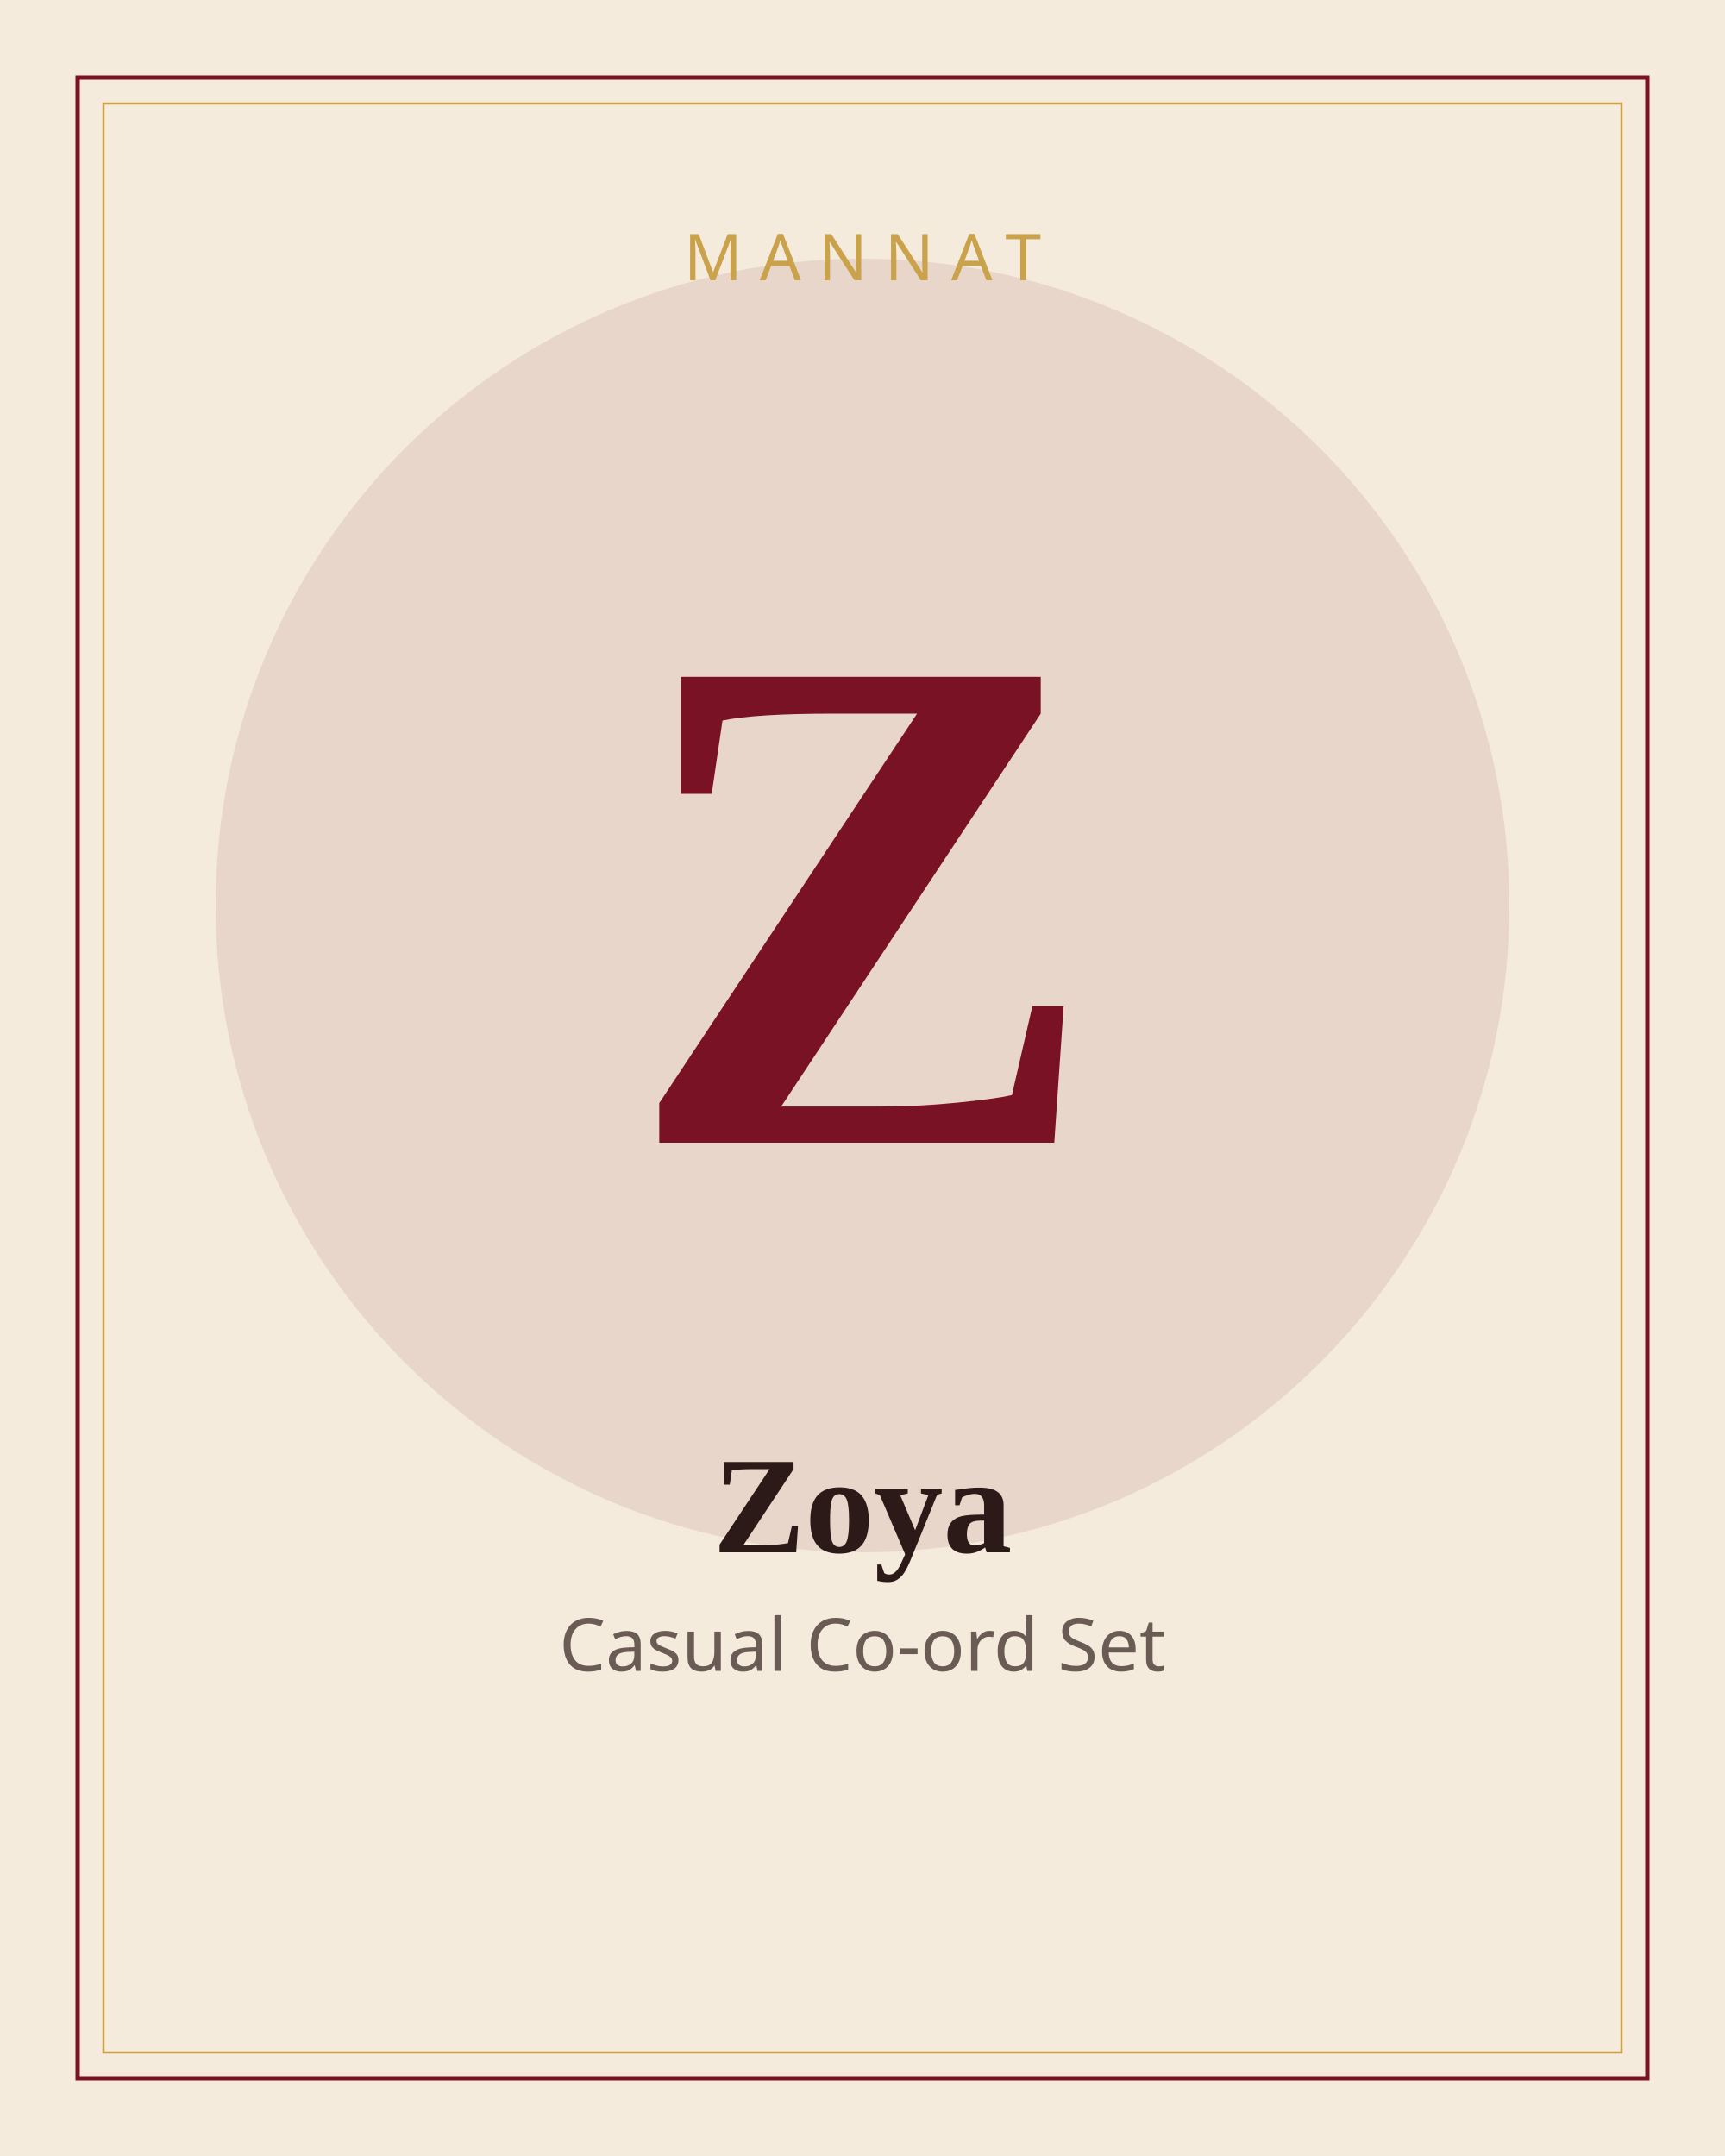
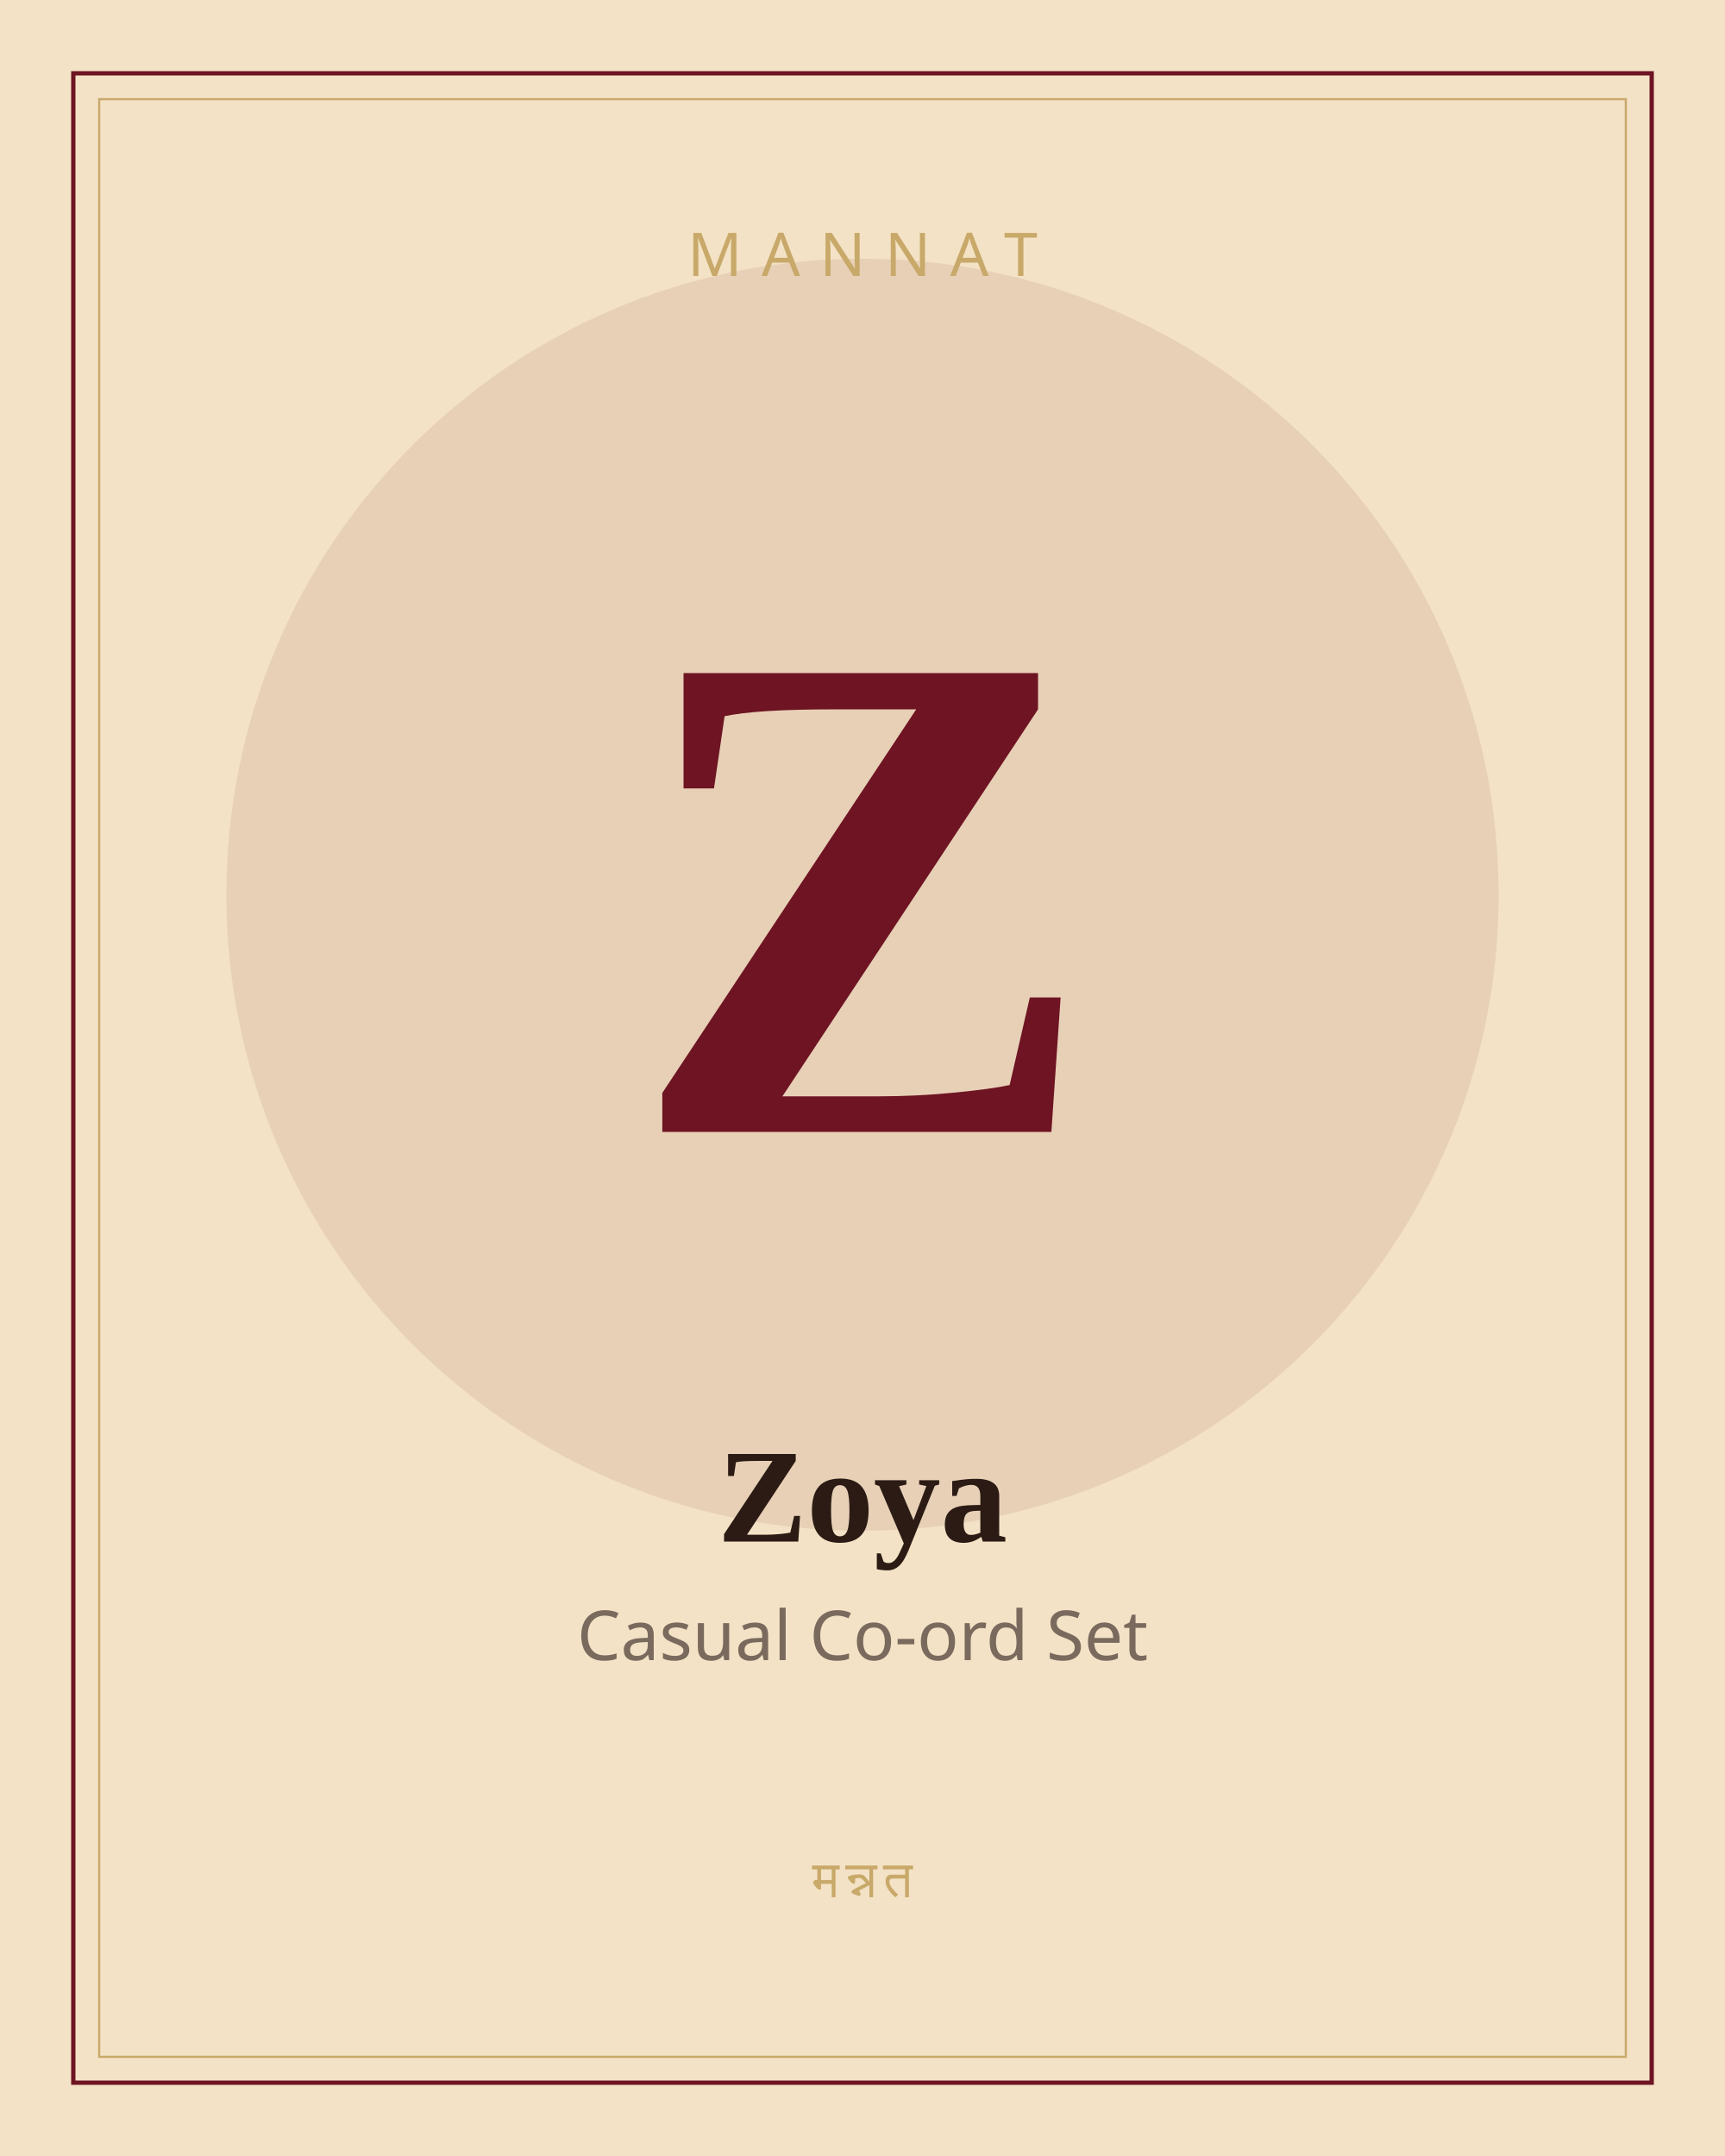
<svg xmlns="http://www.w3.org/2000/svg" viewBox="0 0 800 1000">
-   <rect width="800" height="1000" fill="#F5EBDD" />
-   <rect x="36" y="36" width="728" height="928" fill="none" stroke="#7A1226" stroke-width="2" />
-   <rect x="48" y="48" width="704" height="904" fill="none" stroke="#C9A24B" stroke-width="1" />
-   <circle cx="400" cy="420" r="300" fill="#7A1226" opacity="0.10" />
-   <text x="400" y="530" text-anchor="middle" font-family="Georgia, 'Playfair Display', 'Times New Roman', serif" font-weight="bold" font-size="330" fill="#7A1226">Z</text>
-   <text x="400" y="720" text-anchor="middle" font-family="Georgia, 'Playfair Display', 'Times New Roman', serif" font-weight="bold" font-size="64" fill="#2B1A17">Zoya</text>
-   <text x="400" y="775" text-anchor="middle" font-family="system-ui, 'Segoe UI', sans-serif" font-size="34" fill="#6B5B55">Casual Co-ord Set</text>
-   <text x="400" y="130" text-anchor="middle" font-family="system-ui, 'Segoe UI', sans-serif" font-size="30" letter-spacing="8" fill="#C9A24B">MANNAT</text>
+   <rect width="800" height="1000" fill="#F3E2C5" />
+   <rect x="34" y="34" width="732" height="932" fill="none" stroke="#6E1423" stroke-width="2" />
+   <rect x="46" y="46" width="708" height="908" fill="none" stroke="#C8A96A" stroke-width="1" />
+   <circle cx="400" cy="415" r="295" fill="#6E1423" opacity="0.09" />
+   <text x="400" y="525" text-anchor="middle" font-family="Georgia, 'Cormorant Garamond', 'Times New Roman', serif" font-weight="600" font-size="325" fill="#6E1423">Z</text>
+   <text x="400" y="715" text-anchor="middle" font-family="Georgia, 'Cormorant Garamond', 'Times New Roman', serif" font-weight="600" font-size="62" fill="#2B1B14">Zoya</text>
+   <text x="400" y="770" text-anchor="middle" font-family="system-ui, 'Segoe UI', sans-serif" font-size="32" fill="#7A6A5E">Casual Co-ord Set</text>
+   <text x="400" y="128" text-anchor="middle" font-family="system-ui, 'Segoe UI', sans-serif" font-size="28" letter-spacing="9" fill="#C8A96A">MANNAT</text>
+   <text x="400" y="880" text-anchor="middle" font-family="system-ui, 'Segoe UI', sans-serif" font-size="24" letter-spacing="3" fill="#C8A96A">मन्नत</text>
</svg>
